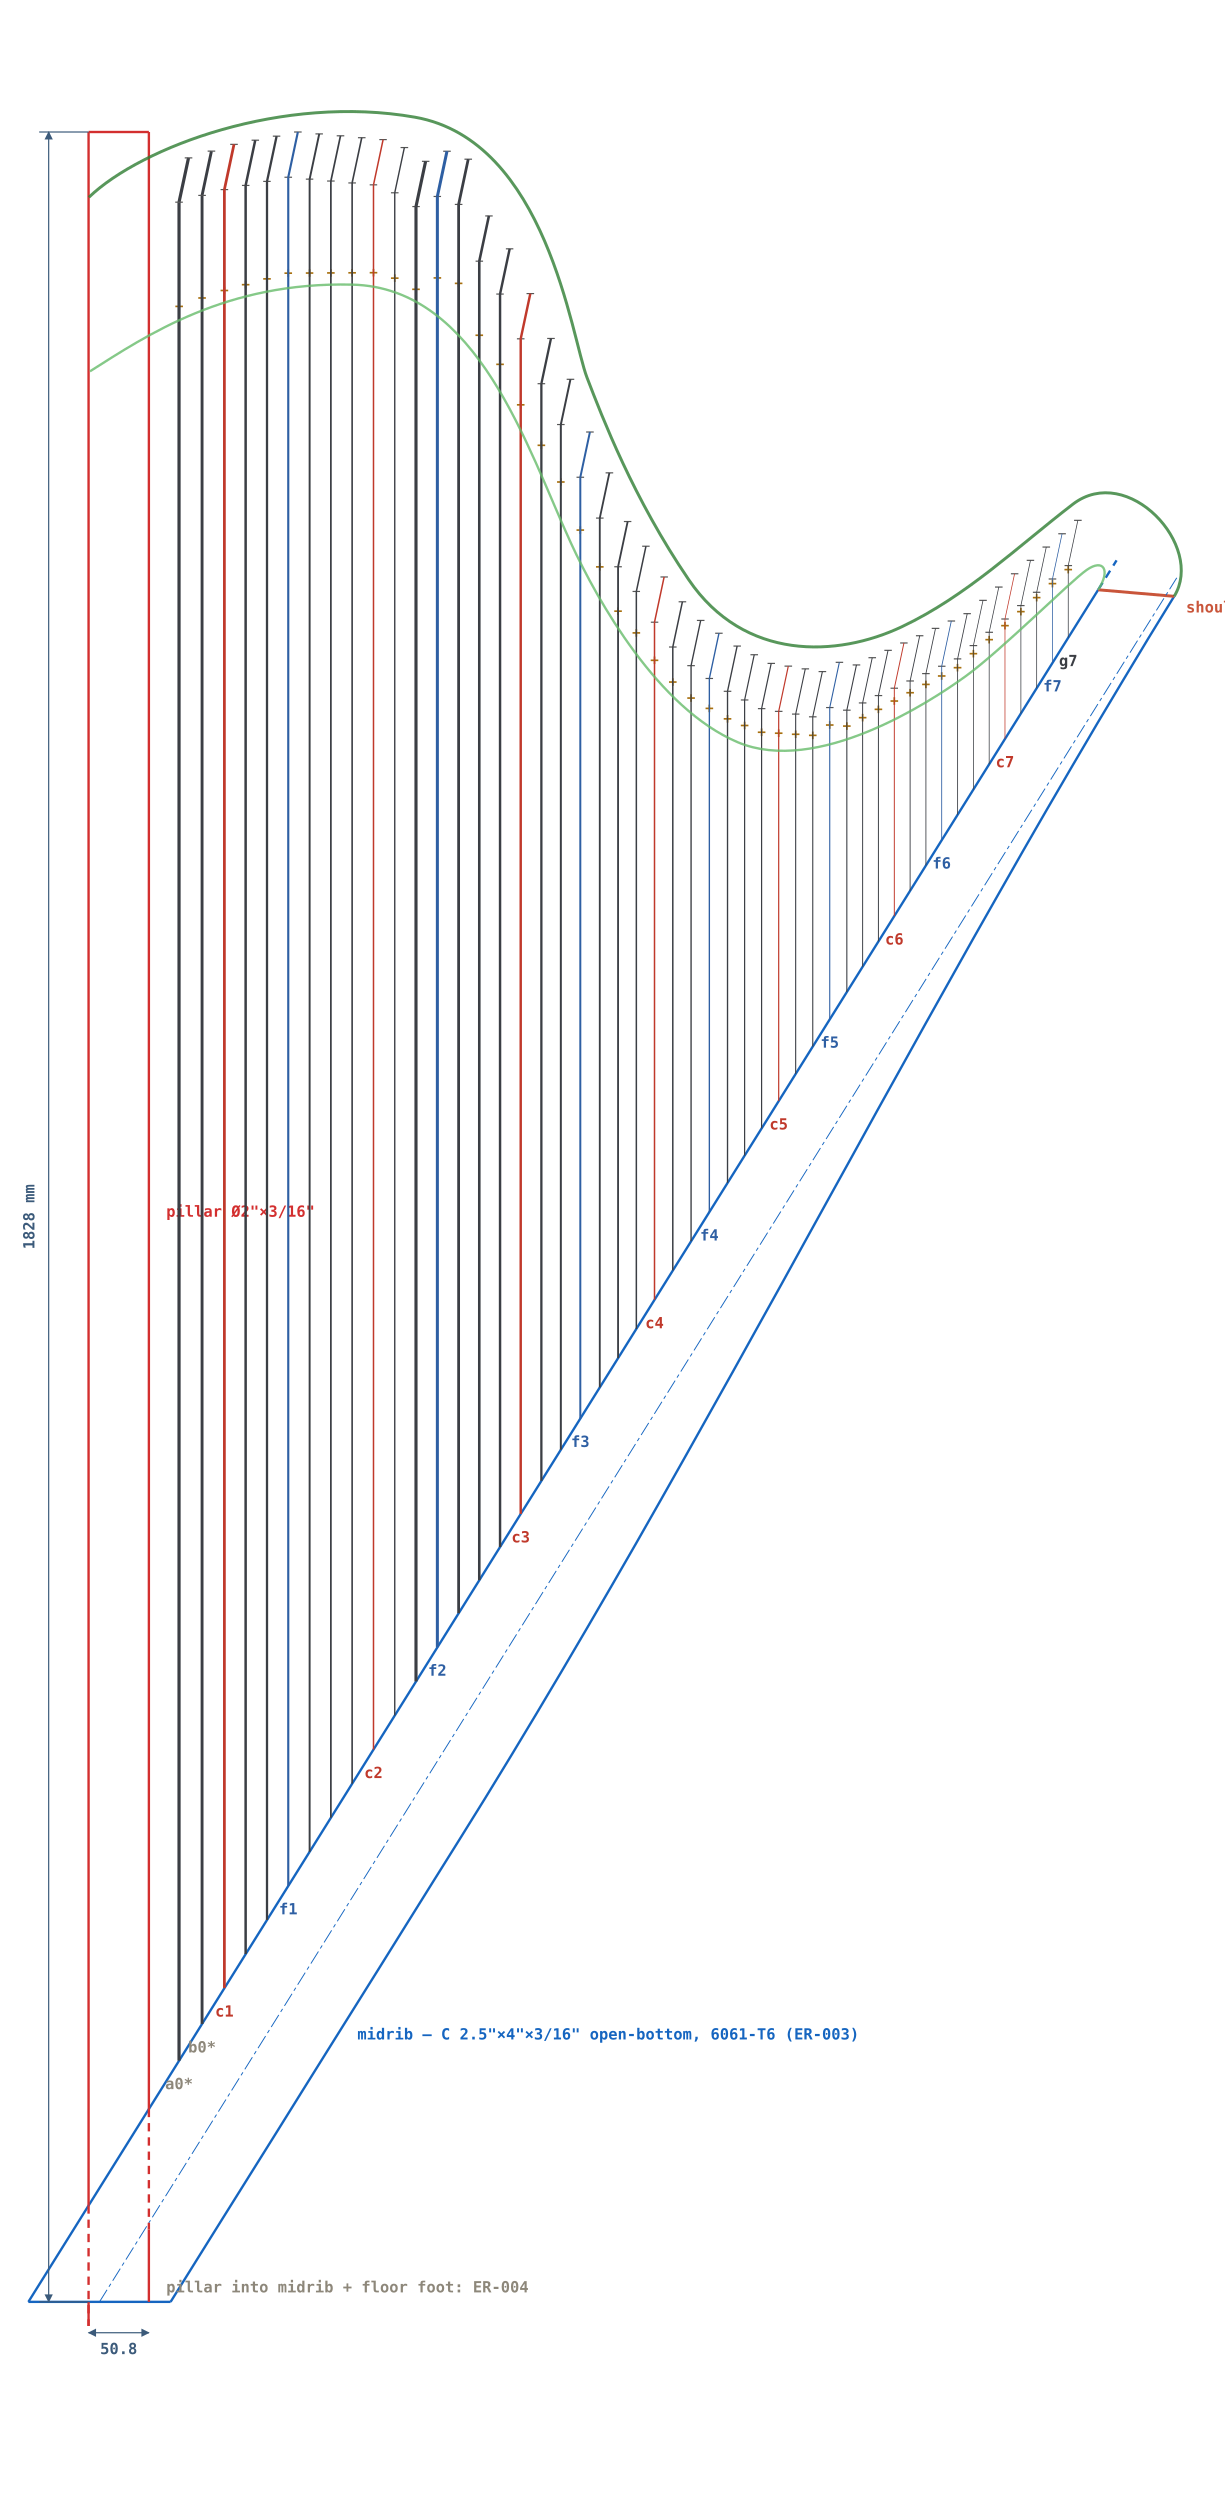
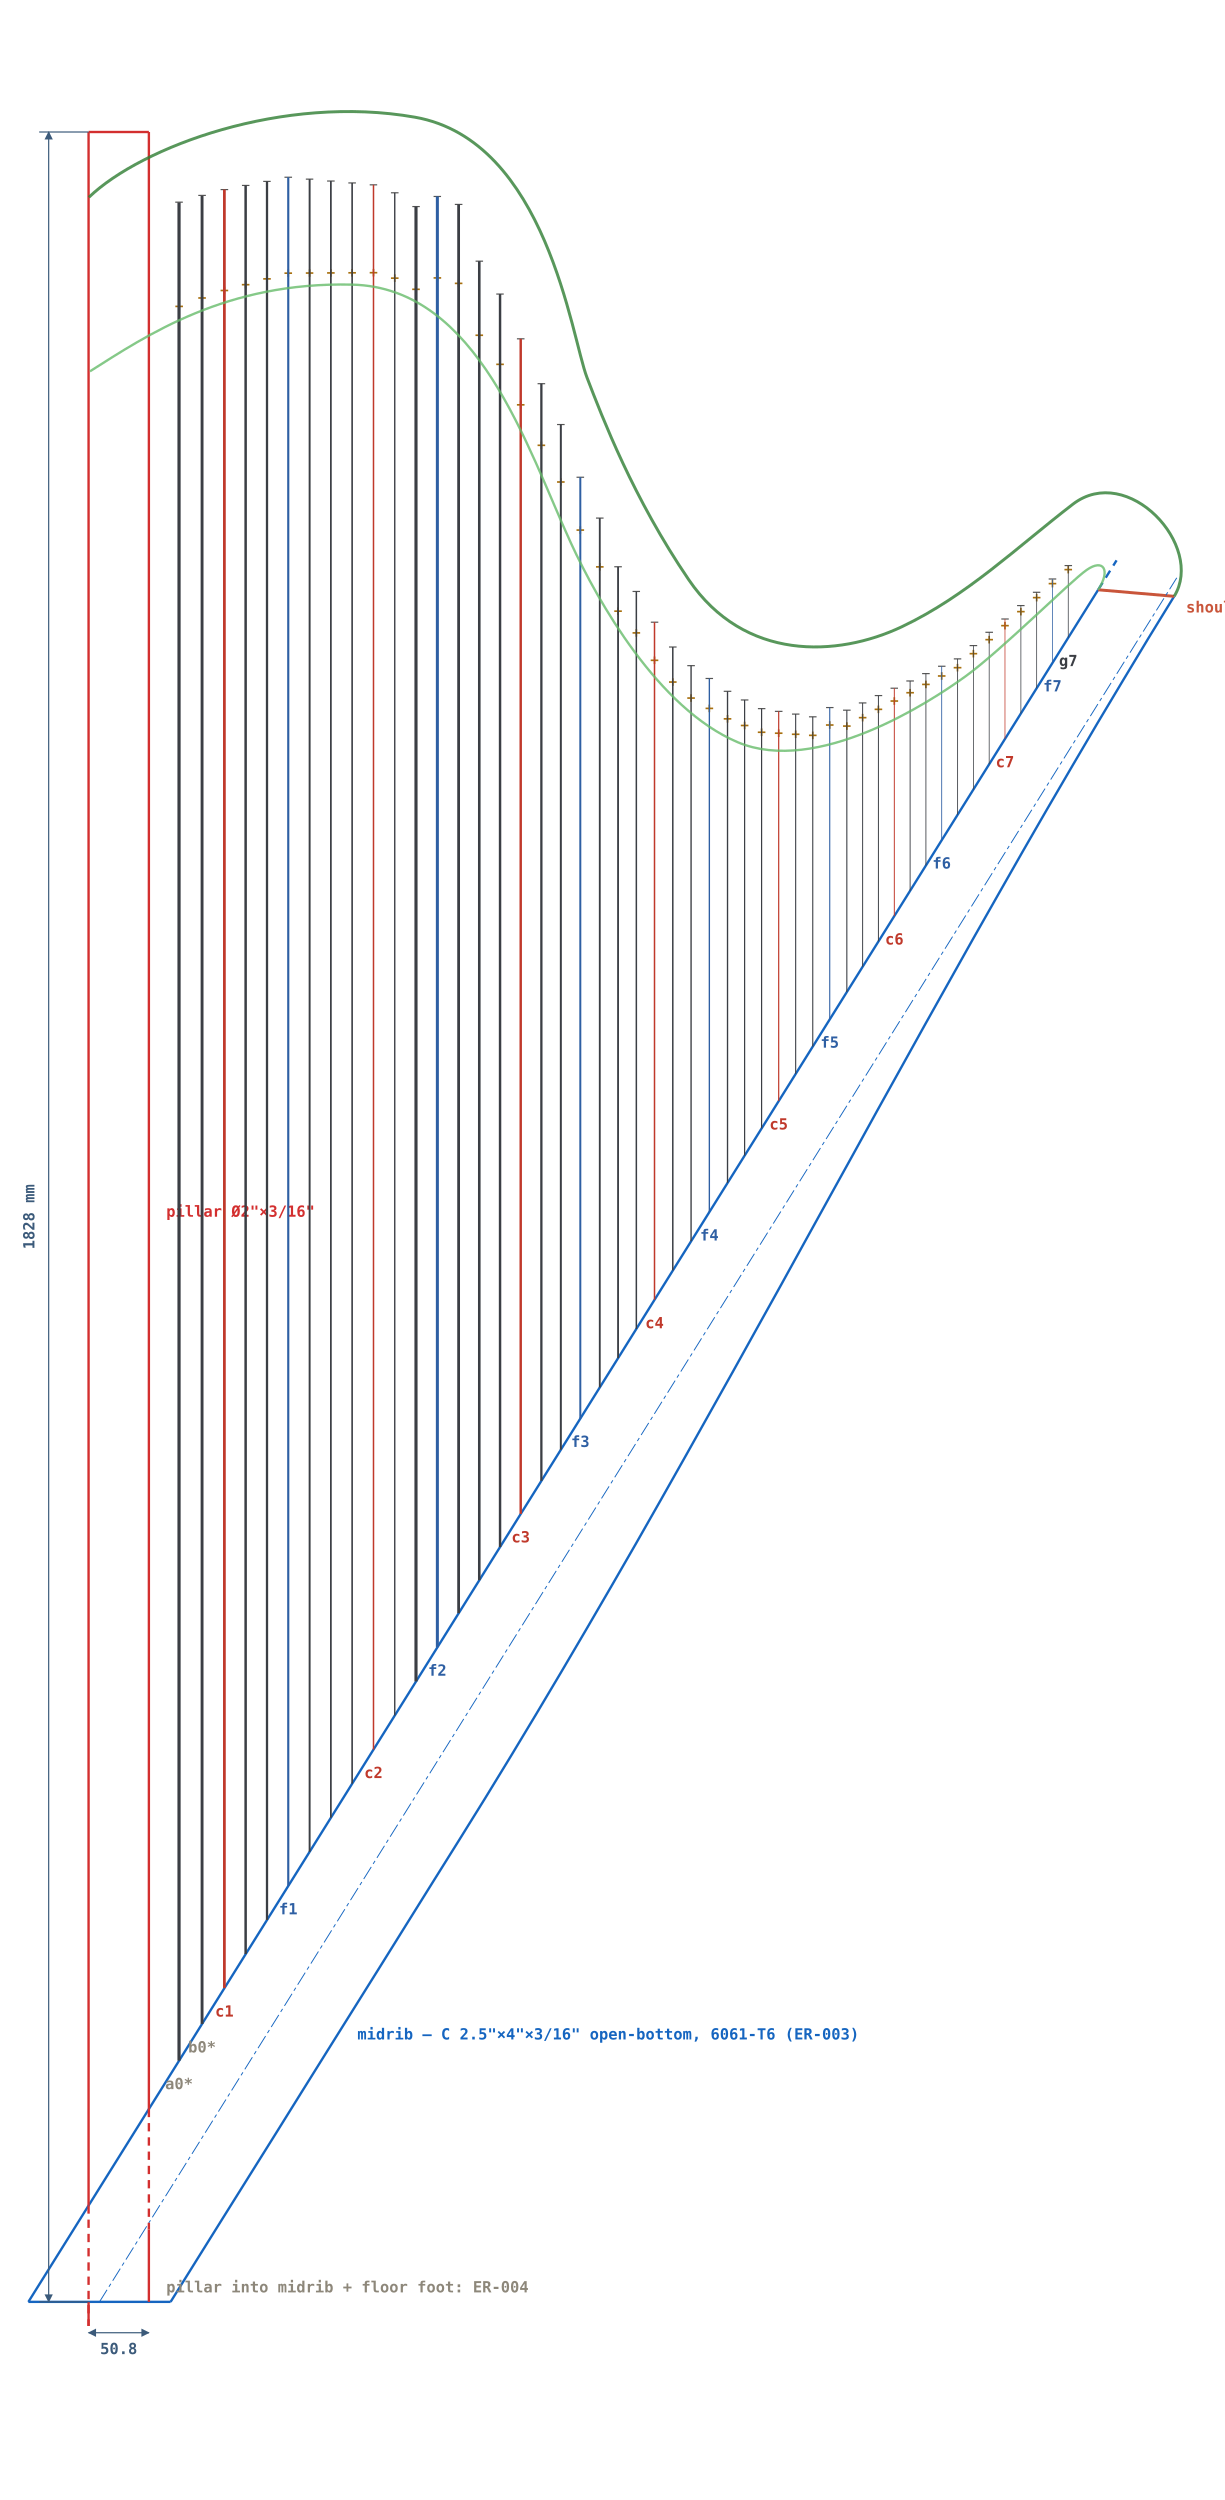
<svg xmlns="http://www.w3.org/2000/svg" width="942mm" height="1924mm" viewBox="65 0 1031 1924">
  <style>.nl{font-size:13px;font-weight:700;font-family:ui-monospace,Menlo,Consolas,monospace}</style>
  <defs>
    <marker id="arr" viewBox="0 0 10 10" refX="9" refY="5" markerWidth="7" markerHeight="7" orient="auto-start-reverse">
      <path d="M0 0 L10 5 L0 10 z" fill="#3b5a7a" />
    </marker>
  </defs>
  <line x1="88.9" y1="1848.0" x2="990.0" y2="405.9" stroke="#1565c0" stroke-width="2" />
  <line x1="990.0" y1="405.9" x2="1005.5" y2="381.1" stroke="#1565c0" stroke-width="2" stroke-dasharray="7 5" />
  <path d="M 208.7 1848.0 L 230.7 1812.7 L 252.8 1777.3 L 274.9 1742.0 L 297.0 1706.7 L 319.0 1671.4 L 341.1 1636.0 L 363.2 1600.7 L 385.3 1565.4 L 407.3 1530.1 L 429.4 1494.7 L 451.5 1459.4 L 473.5 1424.0 L 495.2 1388.5 L 516.7 1352.8 L 538.0 1317.0 L 559.1 1281.1 L 580.1 1245.0 L 600.9 1208.9 L 621.5 1172.7 L 642.0 1136.4 L 662.4 1100.0 L 682.8 1063.6 L 703.0 1027.2 L 723.3 990.7 L 743.4 954.2 L 763.6 917.6 L 783.8 881.1 L 803.9 844.6 L 824.2 808.1 L 844.4 771.7 L 864.8 735.3 L 885.2 698.9 L 905.8 662.6 L 926.4 626.4 L 947.2 590.3 L 968.2 554.3 L 989.3 518.4 L 1010.7 482.6 L 1032.2 446.9 L 1054.0 411.4" fill="none" stroke="#1565c0" stroke-width="2" />
  <line x1="990.0" y1="405.9" x2="1054.0" y2="411.4" stroke="#c9553a" stroke-width="2.5" />
  <text x="1064" y="425" class="nl" fill="#c9553a">shoulder weld</text>
  <text x="1102" y="437" class="nl" fill="#1565c0">shoulder lap: ER-005</text>
  <line x1="88.9" y1="1848.0" x2="208.7" y2="1848.0" stroke="#1565c0" stroke-width="2" />
  <line x1="148.8" y1="1848.0" x2="1056.2" y2="395.8" stroke="#1565c0" stroke-width="0.8" stroke-dasharray="12 3 3 3" />
  <text x="366" y="1627" class="nl" fill="#1565c0">midrib — C 2.5"×4"×3/16" open-bottom, 6061-T6 (ER-003)</text>
  <line x1="139.6" y1="20.3" x2="139.6" y2="1766.7" stroke="#d32f2f" stroke-width="2" />
  <line x1="139.6" y1="1766.7" x2="139.6" y2="1868.3" stroke="#d32f2f" stroke-width="2" stroke-dasharray="7 5" />
  <line x1="139.6" y1="1868.3" x2="139.6" y2="1848.0" stroke="#d32f2f" stroke-width="2" />
  <line x1="190.4" y1="20.3" x2="190.4" y2="1685.4" stroke="#d32f2f" stroke-width="2" />
  <line x1="190.4" y1="1685.4" x2="190.4" y2="1787.0" stroke="#d32f2f" stroke-width="2" stroke-dasharray="7 5" />
  <line x1="190.4" y1="1787.0" x2="190.4" y2="1848.0" stroke="#d32f2f" stroke-width="2" />
  <line x1="139.6" y1="20.3" x2="190.4" y2="20.3" stroke="#d32f2f" stroke-width="2" />
  <text x="205" y="934" class="nl" fill="#d32f2f">pillar Ø2"×3/16"</text>
  <text x="205" y="1840" class="nl" fill="#8d877a">pillar into midrib + floor foot: ER-004</text>
  <g stroke="#3b5a7a" stroke-width="1" fill="none">
    <line x1="106" y1="20.3" x2="106" y2="1848.0" marker-start="url(#arr)" marker-end="url(#arr)" />
    <line x1="98" y1="20.3" x2="139.6" y2="20.3" />
    <line x1="98" y1="1848.0" x2="139.6" y2="1848.0" />
  </g>
  <text x="94" y="934" class="nl" fill="#3b5a7a" text-anchor="middle" transform="rotate(-90 94 934)">1828 mm</text>
  <g stroke="#3b5a7a" stroke-width="1" fill="none">
    <line x1="139.6" y1="1874.0" x2="190.4" y2="1874.0" marker-start="url(#arr)" marker-end="url(#arr)" />
  </g>
  <text x="165" y="1892" class="nl" fill="#3b5a7a" text-anchor="middle">50.8</text>
  <g stroke="#555" stroke-width="1.0" fill="none">
    <line x1="250.8" y1="68.8" x2="257.2" y2="68.8" />
-     <line x1="258.9" y1="30.7" x2="265.3" y2="30.7" />
    <line x1="268.8" y1="65.3" x2="275.1" y2="65.3" />
-     <line x1="276.9" y1="27.2" x2="283.2" y2="27.2" />
    <line x1="286.7" y1="61.9" x2="293.0" y2="61.9" />
-     <line x1="294.8" y1="23.8" x2="301.1" y2="23.8" />
    <line x1="304.6" y1="58.4" x2="311.0" y2="58.4" />
-     <line x1="312.7" y1="20.3" x2="319.1" y2="20.3" />
    <line x1="322.6" y1="60.0" x2="328.9" y2="60.0" />
-     <line x1="330.7" y1="21.9" x2="337.0" y2="21.9" />
    <line x1="340.5" y1="61.6" x2="346.9" y2="61.6" />
-     <line x1="348.6" y1="23.5" x2="355.0" y2="23.5" />
    <line x1="358.4" y1="63.2" x2="364.8" y2="63.2" />
-     <line x1="366.5" y1="25.1" x2="372.9" y2="25.1" />
    <line x1="376.4" y1="64.8" x2="382.7" y2="64.8" />
-     <line x1="384.5" y1="26.7" x2="390.8" y2="26.7" />
    <line x1="394.3" y1="71.5" x2="400.7" y2="71.5" />
-     <line x1="402.4" y1="33.4" x2="408.8" y2="33.4" />
    <line x1="412.3" y1="83.1" x2="418.6" y2="83.1" />
-     <line x1="420.4" y1="45.0" x2="426.7" y2="45.0" />
    <line x1="430.2" y1="74.6" x2="436.5" y2="74.6" />
-     <line x1="438.3" y1="36.5" x2="444.7" y2="36.5" />
    <line x1="448.1" y1="81.3" x2="454.5" y2="81.3" />
-     <line x1="456.2" y1="43.2" x2="462.6" y2="43.2" />
    <line x1="465.6" y1="129.1" x2="471.9" y2="129.1" />
-     <line x1="473.7" y1="91.0" x2="480.0" y2="91.0" />
    <line x1="483.0" y1="156.8" x2="489.3" y2="156.8" />
-     <line x1="491.1" y1="118.7" x2="497.4" y2="118.7" />
    <line x1="500.4" y1="194.5" x2="506.8" y2="194.5" />
-     <line x1="508.5" y1="156.4" x2="514.9" y2="156.4" />
    <line x1="517.8" y1="232.3" x2="524.2" y2="232.3" />
-     <line x1="525.9" y1="194.2" x2="532.3" y2="194.2" />
    <line x1="534.2" y1="266.7" x2="540.6" y2="266.7" />
-     <line x1="542.3" y1="228.6" x2="548.7" y2="228.6" />
    <line x1="550.6" y1="311.1" x2="557.0" y2="311.1" />
-     <line x1="558.7" y1="273.0" x2="565.1" y2="273.0" />
    <line x1="567.0" y1="345.5" x2="573.4" y2="345.5" />
-     <line x1="575.1" y1="307.4" x2="581.5" y2="307.4" />
    <line x1="582.4" y1="386.5" x2="588.8" y2="386.5" />
-     <line x1="590.5" y1="348.4" x2="596.8" y2="348.4" />
    <line x1="597.8" y1="407.3" x2="604.1" y2="407.3" />
-     <line x1="605.9" y1="369.2" x2="612.2" y2="369.2" />
    <line x1="613.2" y1="433.2" x2="619.5" y2="433.2" />
-     <line x1="621.3" y1="395.1" x2="627.6" y2="395.1" />
    <line x1="628.5" y1="454.1" x2="634.9" y2="454.1" />
-     <line x1="636.6" y1="416.0" x2="643.0" y2="416.0" />
    <line x1="643.9" y1="469.8" x2="650.3" y2="469.8" />
-     <line x1="652.0" y1="431.7" x2="658.4" y2="431.7" />
    <line x1="659.3" y1="480.6" x2="665.6" y2="480.6" />
-     <line x1="667.4" y1="442.5" x2="673.7" y2="442.5" />
    <line x1="674.6" y1="491.4" x2="681.0" y2="491.4" />
-     <line x1="682.8" y1="453.3" x2="689.1" y2="453.3" />
    <line x1="689.0" y1="498.7" x2="695.4" y2="498.7" />
-     <line x1="697.1" y1="460.6" x2="703.5" y2="460.6" />
    <line x1="703.4" y1="506.0" x2="709.7" y2="506.0" />
-     <line x1="711.5" y1="467.9" x2="717.8" y2="467.9" />
    <line x1="717.7" y1="508.3" x2="724.1" y2="508.3" />
-     <line x1="725.8" y1="470.2" x2="732.2" y2="470.2" />
    <line x1="732.1" y1="510.6" x2="738.4" y2="510.6" />
-     <line x1="740.2" y1="472.5" x2="746.5" y2="472.5" />
    <line x1="746.4" y1="512.9" x2="752.8" y2="512.9" />
-     <line x1="754.5" y1="474.8" x2="760.9" y2="474.8" />
    <line x1="760.8" y1="505.1" x2="767.1" y2="505.1" />
-     <line x1="768.9" y1="467.0" x2="775.2" y2="467.0" />
    <line x1="775.1" y1="507.3" x2="781.5" y2="507.3" />
-     <line x1="783.2" y1="469.2" x2="789.6" y2="469.2" />
    <line x1="788.4" y1="501.2" x2="794.8" y2="501.2" />
-     <line x1="796.5" y1="463.1" x2="802.9" y2="463.1" />
    <line x1="801.8" y1="495.0" x2="808.1" y2="495.0" />
-     <line x1="809.9" y1="456.9" x2="816.2" y2="456.9" />
    <line x1="815.1" y1="488.8" x2="821.4" y2="488.8" />
-     <line x1="823.2" y1="450.7" x2="829.5" y2="450.7" />
    <line x1="828.4" y1="482.7" x2="834.8" y2="482.7" />
-     <line x1="836.5" y1="444.6" x2="842.8" y2="444.6" />
    <line x1="841.7" y1="476.5" x2="848.1" y2="476.5" />
-     <line x1="849.8" y1="438.4" x2="856.2" y2="438.4" />
    <line x1="855.1" y1="470.3" x2="861.4" y2="470.3" />
-     <line x1="863.2" y1="432.2" x2="869.5" y2="432.2" />
    <line x1="868.4" y1="464.1" x2="874.7" y2="464.1" />
-     <line x1="876.5" y1="426.0" x2="882.8" y2="426.0" />
    <line x1="881.7" y1="452.9" x2="888.1" y2="452.9" />
-     <line x1="889.8" y1="414.8" x2="896.2" y2="414.8" />
    <line x1="895.0" y1="441.7" x2="901.4" y2="441.7" />
-     <line x1="903.1" y1="403.6" x2="909.5" y2="403.6" />
    <line x1="908.4" y1="430.5" x2="914.7" y2="430.5" />
-     <line x1="916.5" y1="392.4" x2="922.8" y2="392.4" />
    <line x1="921.7" y1="419.2" x2="928.0" y2="419.2" />
-     <line x1="929.8" y1="381.1" x2="936.1" y2="381.1" />
    <line x1="935.0" y1="408.0" x2="941.3" y2="408.0" />
-     <line x1="943.1" y1="369.9" x2="949.5" y2="369.9" />
    <line x1="948.3" y1="396.8" x2="954.7" y2="396.8" />
-     <line x1="956.4" y1="358.7" x2="962.8" y2="358.7" />
    <line x1="961.7" y1="385.5" x2="968.0" y2="385.5" />
-     <line x1="969.7" y1="347.4" x2="976.1" y2="347.4" />
-   </g>
-   <line x1="254.0" y1="68.8" x2="262.1" y2="30.7" stroke="#c0392b" stroke-width="2.311" />
-   <line x1="271.9" y1="65.3" x2="280.0" y2="27.2" stroke="#3b3e44" stroke-width="2.108" />
-   <line x1="289.9" y1="61.9" x2="298.0" y2="23.8" stroke="#3b3e44" stroke-width="1.930" />
-   <line x1="307.8" y1="58.4" x2="315.9" y2="20.3" stroke="#2e5fa3" stroke-width="1.803" />
-   <line x1="325.8" y1="60.0" x2="333.9" y2="21.9" stroke="#3b3e44" stroke-width="1.626" />
-   <line x1="343.7" y1="61.6" x2="351.8" y2="23.5" stroke="#3b3e44" stroke-width="1.448" />
-   <line x1="361.6" y1="63.2" x2="369.7" y2="25.1" stroke="#3b3e44" stroke-width="1.372" />
-   <line x1="379.6" y1="64.8" x2="387.7" y2="26.7" stroke="#c0392b" stroke-width="1.270" />
-   <line x1="397.5" y1="71.5" x2="405.6" y2="33.4" stroke="#3b3e44" stroke-width="1.168" />
-   <line x1="415.4" y1="83.1" x2="423.5" y2="45.0" stroke="#3b3e44" stroke-width="2.642" />
-   <line x1="433.4" y1="74.6" x2="441.5" y2="36.5" stroke="#2e5fa3" stroke-width="2.540" />
-   <line x1="451.3" y1="81.3" x2="459.4" y2="43.2" stroke="#3b3e44" stroke-width="2.337" />
-   <line x1="468.7" y1="129.1" x2="476.8" y2="91.0" stroke="#3b3e44" stroke-width="2.184" />
-   <line x1="486.2" y1="156.8" x2="494.3" y2="118.7" stroke="#3b3e44" stroke-width="2.057" />
-   <line x1="503.6" y1="194.5" x2="511.7" y2="156.4" stroke="#c0392b" stroke-width="2.057" />
-   <line x1="521.0" y1="232.3" x2="529.1" y2="194.2" stroke="#3b3e44" stroke-width="1.930" />
-   <line x1="537.4" y1="266.7" x2="545.5" y2="228.6" stroke="#3b3e44" stroke-width="1.676" />
-   <line x1="553.8" y1="311.1" x2="561.9" y2="273.0" stroke="#2e5fa3" stroke-width="1.676" />
-   <line x1="570.2" y1="345.5" x2="578.3" y2="307.4" stroke="#3b3e44" stroke-width="1.549" />
-   <line x1="585.6" y1="386.5" x2="593.7" y2="348.4" stroke="#3b3e44" stroke-width="1.549" />
-   <line x1="601.0" y1="407.3" x2="609.1" y2="369.2" stroke="#3b3e44" stroke-width="1.270" />
-   <line x1="616.3" y1="433.2" x2="624.4" y2="395.1" stroke="#c0392b" stroke-width="1.270" />
-   <line x1="631.7" y1="454.1" x2="639.8" y2="416.0" stroke="#3b3e44" stroke-width="1.270" />
-   <line x1="647.1" y1="469.8" x2="655.2" y2="431.7" stroke="#3b3e44" stroke-width="1.143" />
-   <line x1="662.5" y1="480.6" x2="670.6" y2="442.5" stroke="#2e5fa3" stroke-width="1.143" />
-   <line x1="677.8" y1="491.4" x2="685.9" y2="453.3" stroke="#3b3e44" stroke-width="1.143" />
-   <line x1="692.2" y1="498.7" x2="700.3" y2="460.6" stroke="#3b3e44" stroke-width="1.016" />
-   <line x1="706.5" y1="506.0" x2="714.6" y2="467.9" stroke="#3b3e44" stroke-width="1.016" />
-   <line x1="720.9" y1="508.3" x2="729.0" y2="470.2" stroke="#c0392b" stroke-width="1.016" />
-   <line x1="735.2" y1="510.6" x2="743.3" y2="472.5" stroke="#3b3e44" stroke-width="0.914" />
-   <line x1="749.6" y1="512.9" x2="757.7" y2="474.8" stroke="#3b3e44" stroke-width="0.914" />
-   <line x1="763.9" y1="505.1" x2="772.0" y2="467.0" stroke="#2e5fa3" stroke-width="0.914" />
-   <line x1="778.3" y1="507.3" x2="786.4" y2="469.2" stroke="#3b3e44" stroke-width="0.914" />
-   <line x1="791.6" y1="501.2" x2="799.7" y2="463.1" stroke="#3b3e44" stroke-width="0.813" />
-   <line x1="804.9" y1="495.0" x2="813.0" y2="456.9" stroke="#3b3e44" stroke-width="0.813" />
-   <line x1="818.3" y1="488.8" x2="826.4" y2="450.7" stroke="#c0392b" stroke-width="0.813" />
-   <line x1="831.6" y1="482.7" x2="839.7" y2="444.6" stroke="#3b3e44" stroke-width="0.762" />
-   <line x1="844.9" y1="476.5" x2="853.0" y2="438.4" stroke="#3b3e44" stroke-width="0.711" />
-   <line x1="858.2" y1="470.3" x2="866.3" y2="432.2" stroke="#2e5fa3" stroke-width="0.711" />
-   <line x1="871.6" y1="464.1" x2="879.7" y2="426.0" stroke="#3b3e44" stroke-width="0.711" />
-   <line x1="884.9" y1="452.9" x2="893.0" y2="414.8" stroke="#3b3e44" stroke-width="0.635" />
-   <line x1="898.2" y1="441.7" x2="906.3" y2="403.6" stroke="#3b3e44" stroke-width="0.635" />
-   <line x1="911.5" y1="430.5" x2="919.6" y2="392.4" stroke="#c0392b" stroke-width="0.635" />
-   <line x1="924.9" y1="419.2" x2="933.0" y2="381.1" stroke="#3b3e44" stroke-width="0.635" />
-   <line x1="938.2" y1="408.0" x2="946.3" y2="369.9" stroke="#3b3e44" stroke-width="0.635" />
-   <line x1="951.5" y1="396.8" x2="959.6" y2="358.7" stroke="#2e5fa3" stroke-width="0.635" />
-   <line x1="964.8" y1="385.5" x2="972.9" y2="347.4" stroke="#3b3e44" stroke-width="0.635" />
+   </g>
  <g stroke="#a8700f" stroke-width="1.4">
    <line x1="212.7" y1="167.2" x2="219.1" y2="167.2" />
    <line x1="215.9" y1="164.0" x2="215.9" y2="170.4" />
  </g>
  <g stroke="#a8700f" stroke-width="1.4">
    <line x1="232.0" y1="160.1" x2="238.4" y2="160.1" />
    <line x1="235.2" y1="156.9" x2="235.2" y2="163.3" />
  </g>
  <g stroke="#a8700f" stroke-width="1.4">
    <line x1="250.8" y1="153.8" x2="257.2" y2="153.8" />
    <line x1="254.0" y1="150.6" x2="254.0" y2="157.0" />
  </g>
  <g stroke="#a8700f" stroke-width="1.4">
    <line x1="268.7" y1="148.9" x2="275.1" y2="148.9" />
    <line x1="271.9" y1="145.7" x2="271.9" y2="152.1" />
  </g>
  <g stroke="#a8700f" stroke-width="1.4">
    <line x1="286.7" y1="144.0" x2="293.1" y2="144.0" />
    <line x1="289.9" y1="140.8" x2="289.9" y2="147.2" />
  </g>
  <g stroke="#a8700f" stroke-width="1.4">
    <line x1="304.6" y1="139.2" x2="311.0" y2="139.2" />
    <line x1="307.8" y1="136.0" x2="307.8" y2="142.4" />
  </g>
  <g stroke="#a8700f" stroke-width="1.4">
    <line x1="322.6" y1="139.1" x2="328.9" y2="139.1" />
    <line x1="325.8" y1="135.9" x2="325.8" y2="142.3" />
  </g>
  <g stroke="#a8700f" stroke-width="1.4">
    <line x1="340.5" y1="139.0" x2="346.9" y2="139.0" />
    <line x1="343.7" y1="135.8" x2="343.7" y2="142.2" />
  </g>
  <g stroke="#a8700f" stroke-width="1.4">
    <line x1="358.4" y1="138.9" x2="364.8" y2="138.9" />
    <line x1="361.6" y1="135.7" x2="361.6" y2="142.1" />
  </g>
  <g stroke="#a8700f" stroke-width="1.4">
    <line x1="376.4" y1="138.8" x2="382.8" y2="138.8" />
    <line x1="379.6" y1="135.6" x2="379.6" y2="142.0" />
  </g>
  <g stroke="#a8700f" stroke-width="1.4">
    <line x1="394.3" y1="143.4" x2="400.7" y2="143.4" />
    <line x1="397.5" y1="140.2" x2="397.5" y2="146.6" />
  </g>
  <g stroke="#a8700f" stroke-width="1.4">
    <line x1="412.2" y1="152.8" x2="418.6" y2="152.8" />
    <line x1="415.4" y1="149.6" x2="415.4" y2="156.0" />
  </g>
  <g stroke="#a8700f" stroke-width="1.4">
    <line x1="430.2" y1="143.2" x2="436.6" y2="143.2" />
    <line x1="433.4" y1="140.0" x2="433.4" y2="146.4" />
  </g>
  <g stroke="#a8700f" stroke-width="1.4">
    <line x1="448.1" y1="147.8" x2="454.5" y2="147.8" />
    <line x1="451.3" y1="144.7" x2="451.3" y2="151.0" />
  </g>
  <g stroke="#a8700f" stroke-width="1.4">
    <line x1="465.5" y1="191.5" x2="471.9" y2="191.5" />
    <line x1="468.7" y1="188.3" x2="468.7" y2="194.7" />
  </g>
  <g stroke="#a8700f" stroke-width="1.4">
    <line x1="483.0" y1="216.0" x2="489.4" y2="216.0" />
    <line x1="486.2" y1="212.8" x2="486.2" y2="219.2" />
  </g>
  <g stroke="#a8700f" stroke-width="1.4">
    <line x1="500.4" y1="250.1" x2="506.8" y2="250.1" />
    <line x1="503.6" y1="246.9" x2="503.6" y2="253.3" />
  </g>
  <g stroke="#a8700f" stroke-width="1.4">
    <line x1="517.8" y1="284.2" x2="524.2" y2="284.2" />
    <line x1="521.0" y1="281.0" x2="521.0" y2="287.4" />
  </g>
  <g stroke="#a8700f" stroke-width="1.4">
    <line x1="534.2" y1="315.1" x2="540.6" y2="315.1" />
    <line x1="537.4" y1="311.9" x2="537.4" y2="318.3" />
  </g>
  <g stroke="#a8700f" stroke-width="1.4">
    <line x1="550.6" y1="355.6" x2="557.0" y2="355.6" />
    <line x1="553.8" y1="352.4" x2="553.8" y2="358.8" />
  </g>
  <g stroke="#a8700f" stroke-width="1.4">
    <line x1="567.0" y1="386.6" x2="573.4" y2="386.6" />
    <line x1="570.2" y1="383.4" x2="570.2" y2="389.8" />
  </g>
  <g stroke="#a8700f" stroke-width="1.4">
    <line x1="582.4" y1="423.9" x2="588.8" y2="423.9" />
    <line x1="585.6" y1="420.7" x2="585.6" y2="427.1" />
  </g>
  <g stroke="#a8700f" stroke-width="1.4">
    <line x1="597.8" y1="442.2" x2="604.2" y2="442.2" />
    <line x1="601.0" y1="439.0" x2="601.0" y2="445.4" />
  </g>
  <g stroke="#a8700f" stroke-width="1.4">
    <line x1="613.1" y1="465.3" x2="619.5" y2="465.3" />
    <line x1="616.3" y1="462.1" x2="616.3" y2="468.5" />
  </g>
  <g stroke="#a8700f" stroke-width="1.4">
    <line x1="628.5" y1="483.6" x2="634.9" y2="483.6" />
    <line x1="631.7" y1="480.4" x2="631.7" y2="486.8" />
  </g>
  <g stroke="#a8700f" stroke-width="1.4">
    <line x1="643.9" y1="497.1" x2="650.3" y2="497.1" />
    <line x1="647.1" y1="493.9" x2="647.1" y2="500.3" />
  </g>
  <g stroke="#a8700f" stroke-width="1.4">
    <line x1="659.3" y1="505.8" x2="665.7" y2="505.8" />
    <line x1="662.5" y1="502.6" x2="662.5" y2="509.0" />
  </g>
  <g stroke="#a8700f" stroke-width="1.4">
    <line x1="674.6" y1="514.6" x2="681.0" y2="514.6" />
    <line x1="677.8" y1="511.4" x2="677.8" y2="517.8" />
  </g>
  <g stroke="#a8700f" stroke-width="1.4">
    <line x1="689.0" y1="520.2" x2="695.4" y2="520.2" />
    <line x1="692.2" y1="517.0" x2="692.2" y2="523.4" />
  </g>
  <g stroke="#a8700f" stroke-width="1.4">
    <line x1="703.3" y1="525.9" x2="709.7" y2="525.9" />
    <line x1="706.5" y1="522.7" x2="706.5" y2="529.1" />
  </g>
  <g stroke="#a8700f" stroke-width="1.4">
    <line x1="717.7" y1="526.7" x2="724.1" y2="526.7" />
    <line x1="720.9" y1="523.5" x2="720.9" y2="529.9" />
  </g>
  <g stroke="#a8700f" stroke-width="1.4">
    <line x1="732.0" y1="527.6" x2="738.4" y2="527.6" />
    <line x1="735.2" y1="524.4" x2="735.2" y2="530.8" />
  </g>
  <g stroke="#a8700f" stroke-width="1.4">
    <line x1="746.4" y1="528.5" x2="752.8" y2="528.5" />
    <line x1="749.6" y1="525.3" x2="749.6" y2="531.7" />
  </g>
  <g stroke="#a8700f" stroke-width="1.4">
    <line x1="760.7" y1="519.8" x2="767.1" y2="519.8" />
    <line x1="763.9" y1="516.6" x2="763.9" y2="523.0" />
  </g>
  <g stroke="#a8700f" stroke-width="1.4">
    <line x1="775.1" y1="520.7" x2="781.5" y2="520.7" />
    <line x1="778.3" y1="517.5" x2="778.3" y2="523.9" />
  </g>
  <g stroke="#a8700f" stroke-width="1.4">
    <line x1="788.4" y1="513.6" x2="794.8" y2="513.6" />
    <line x1="791.6" y1="510.4" x2="791.6" y2="516.8" />
  </g>
  <g stroke="#a8700f" stroke-width="1.4">
    <line x1="801.7" y1="506.6" x2="808.1" y2="506.6" />
    <line x1="804.9" y1="503.4" x2="804.9" y2="509.8" />
  </g>
  <g stroke="#a8700f" stroke-width="1.4">
    <line x1="815.1" y1="499.6" x2="821.5" y2="499.6" />
    <line x1="818.3" y1="496.4" x2="818.3" y2="502.8" />
  </g>
  <g stroke="#a8700f" stroke-width="1.4">
    <line x1="828.4" y1="492.6" x2="834.8" y2="492.6" />
    <line x1="831.6" y1="489.4" x2="831.6" y2="495.8" />
  </g>
  <g stroke="#a8700f" stroke-width="1.4">
    <line x1="841.7" y1="485.6" x2="848.1" y2="485.6" />
    <line x1="844.9" y1="482.4" x2="844.9" y2="488.8" />
  </g>
  <g stroke="#a8700f" stroke-width="1.4">
    <line x1="855.0" y1="478.5" x2="861.4" y2="478.5" />
    <line x1="858.2" y1="475.3" x2="858.2" y2="481.7" />
  </g>
  <g stroke="#a8700f" stroke-width="1.4">
    <line x1="868.3" y1="471.5" x2="874.8" y2="471.5" />
    <line x1="871.5" y1="468.3" x2="871.5" y2="474.7" />
  </g>
  <g stroke="#a8700f" stroke-width="1.4">
    <line x1="881.7" y1="459.7" x2="888.1" y2="459.7" />
    <line x1="884.9" y1="456.5" x2="884.9" y2="462.9" />
  </g>
  <g stroke="#a8700f" stroke-width="1.4">
    <line x1="895.0" y1="447.9" x2="901.4" y2="447.9" />
    <line x1="898.2" y1="444.7" x2="898.2" y2="451.1" />
  </g>
  <g stroke="#a8700f" stroke-width="1.4">
    <line x1="908.3" y1="436.1" x2="914.7" y2="436.1" />
    <line x1="911.5" y1="432.9" x2="911.5" y2="439.3" />
  </g>
  <g stroke="#a8700f" stroke-width="1.4">
    <line x1="921.7" y1="424.3" x2="928.1" y2="424.3" />
    <line x1="924.9" y1="421.1" x2="924.9" y2="427.5" />
  </g>
  <g stroke="#a8700f" stroke-width="1.4">
    <line x1="935.0" y1="412.5" x2="941.4" y2="412.5" />
    <line x1="938.2" y1="409.3" x2="938.2" y2="415.7" />
  </g>
  <g stroke="#a8700f" stroke-width="1.4">
    <line x1="948.3" y1="400.7" x2="954.7" y2="400.7" />
    <line x1="951.5" y1="397.5" x2="951.5" y2="403.9" />
  </g>
  <g stroke="#a8700f" stroke-width="1.4">
    <line x1="961.6" y1="388.9" x2="968.0" y2="388.9" />
    <line x1="964.8" y1="385.8" x2="964.8" y2="392.1" />
  </g>
  <line x1="964.8" y1="446.2" x2="964.8" y2="385.5" stroke="#3b3e44" stroke-width="0.635" />
  <text x="964.8" y="470.2" class="nl" fill="#3b3e44" text-anchor="middle">g7</text>
  <line x1="951.5" y1="467.5" x2="951.5" y2="396.8" stroke="#2e5fa3" stroke-width="0.635" />
  <text x="951.5" y="491.5" class="nl" fill="#2e5fa3" text-anchor="middle">f7</text>
  <line x1="938.2" y1="488.8" x2="938.2" y2="408.0" stroke="#3b3e44" stroke-width="0.635" />
  <line x1="924.9" y1="510.1" x2="924.9" y2="419.2" stroke="#3b3e44" stroke-width="0.635" />
  <line x1="911.5" y1="531.4" x2="911.5" y2="430.5" stroke="#c0392b" stroke-width="0.635" />
  <text x="911.5" y="555.4" class="nl" fill="#c0392b" text-anchor="middle">c7</text>
  <line x1="898.2" y1="552.8" x2="898.2" y2="441.7" stroke="#3b3e44" stroke-width="0.635" />
  <line x1="884.9" y1="574.1" x2="884.9" y2="452.9" stroke="#3b3e44" stroke-width="0.635" />
  <line x1="871.6" y1="595.4" x2="871.6" y2="464.1" stroke="#3b3e44" stroke-width="0.711" />
  <line x1="858.2" y1="616.7" x2="858.2" y2="470.3" stroke="#2e5fa3" stroke-width="0.711" />
  <text x="858.2" y="640.7" class="nl" fill="#2e5fa3" text-anchor="middle">f6</text>
  <line x1="844.9" y1="638.1" x2="844.9" y2="476.5" stroke="#3b3e44" stroke-width="0.711" />
  <line x1="831.6" y1="659.4" x2="831.6" y2="482.7" stroke="#3b3e44" stroke-width="0.762" />
  <line x1="818.3" y1="680.7" x2="818.3" y2="488.8" stroke="#c0392b" stroke-width="0.813" />
  <text x="818.3" y="704.7" class="nl" fill="#c0392b" text-anchor="middle">c6</text>
  <line x1="804.9" y1="702.0" x2="804.9" y2="495.0" stroke="#3b3e44" stroke-width="0.813" />
  <line x1="791.6" y1="723.4" x2="791.6" y2="501.2" stroke="#3b3e44" stroke-width="0.813" />
  <line x1="778.3" y1="744.7" x2="778.3" y2="507.3" stroke="#3b3e44" stroke-width="0.914" />
  <line x1="763.9" y1="767.6" x2="763.9" y2="505.1" stroke="#2e5fa3" stroke-width="0.914" />
  <text x="763.9" y="791.6" class="nl" fill="#2e5fa3" text-anchor="middle">f5</text>
  <line x1="749.6" y1="790.6" x2="749.6" y2="512.9" stroke="#3b3e44" stroke-width="0.914" />
  <line x1="735.2" y1="813.6" x2="735.2" y2="510.6" stroke="#3b3e44" stroke-width="0.914" />
  <line x1="720.9" y1="836.5" x2="720.9" y2="508.3" stroke="#c0392b" stroke-width="1.016" />
  <text x="720.9" y="860.5" class="nl" fill="#c0392b" text-anchor="middle">c5</text>
  <line x1="706.5" y1="859.5" x2="706.5" y2="506.0" stroke="#3b3e44" stroke-width="1.016" />
  <line x1="692.2" y1="882.5" x2="692.2" y2="498.7" stroke="#3b3e44" stroke-width="1.016" />
  <line x1="677.8" y1="905.4" x2="677.8" y2="491.4" stroke="#3b3e44" stroke-width="1.143" />
  <line x1="662.5" y1="930.0" x2="662.5" y2="480.6" stroke="#2e5fa3" stroke-width="1.143" />
  <text x="662.5" y="954.0" class="nl" fill="#2e5fa3" text-anchor="middle">f4</text>
  <line x1="647.1" y1="954.6" x2="647.1" y2="469.8" stroke="#3b3e44" stroke-width="1.143" />
  <line x1="631.7" y1="979.2" x2="631.7" y2="454.1" stroke="#3b3e44" stroke-width="1.270" />
  <line x1="616.3" y1="1003.9" x2="616.3" y2="433.2" stroke="#c0392b" stroke-width="1.270" />
  <text x="616.3" y="1027.9" class="nl" fill="#c0392b" text-anchor="middle">c4</text>
  <line x1="601.0" y1="1028.5" x2="601.0" y2="407.3" stroke="#3b3e44" stroke-width="1.270" />
  <line x1="585.6" y1="1053.1" x2="585.6" y2="386.5" stroke="#3b3e44" stroke-width="1.549" />
  <line x1="570.2" y1="1077.7" x2="570.2" y2="345.5" stroke="#3b3e44" stroke-width="1.549" />
  <line x1="553.8" y1="1103.9" x2="553.8" y2="311.1" stroke="#2e5fa3" stroke-width="1.676" />
  <text x="553.8" y="1127.9" class="nl" fill="#2e5fa3" text-anchor="middle">f3</text>
  <line x1="537.4" y1="1130.2" x2="537.4" y2="266.7" stroke="#3b3e44" stroke-width="1.676" />
  <line x1="521.0" y1="1156.4" x2="521.0" y2="232.3" stroke="#3b3e44" stroke-width="1.930" />
  <line x1="503.6" y1="1184.3" x2="503.6" y2="194.5" stroke="#c0392b" stroke-width="2.057" />
  <text x="503.6" y="1208.3" class="nl" fill="#c0392b" text-anchor="middle">c3</text>
  <line x1="486.2" y1="1212.2" x2="486.2" y2="156.8" stroke="#3b3e44" stroke-width="2.057" />
  <line x1="468.7" y1="1240.1" x2="468.7" y2="129.1" stroke="#3b3e44" stroke-width="2.184" />
  <line x1="451.3" y1="1267.9" x2="451.3" y2="81.3" stroke="#3b3e44" stroke-width="2.337" />
  <line x1="433.4" y1="1296.6" x2="433.4" y2="74.6" stroke="#2e5fa3" stroke-width="2.540" />
  <text x="433.4" y="1320.6" class="nl" fill="#2e5fa3" text-anchor="middle">f2</text>
  <line x1="415.4" y1="1325.4" x2="415.4" y2="83.1" stroke="#3b3e44" stroke-width="2.642" />
  <line x1="397.5" y1="1354.1" x2="397.5" y2="71.5" stroke="#3b3e44" stroke-width="1.168" />
  <line x1="379.6" y1="1382.8" x2="379.6" y2="64.8" stroke="#c0392b" stroke-width="1.270" />
  <text x="379.6" y="1406.8" class="nl" fill="#c0392b" text-anchor="middle">c2</text>
  <line x1="361.6" y1="1411.5" x2="361.6" y2="63.2" stroke="#3b3e44" stroke-width="1.372" />
  <line x1="343.7" y1="1440.2" x2="343.7" y2="61.6" stroke="#3b3e44" stroke-width="1.448" />
  <line x1="325.8" y1="1468.9" x2="325.8" y2="60.0" stroke="#3b3e44" stroke-width="1.626" />
  <line x1="307.8" y1="1497.6" x2="307.8" y2="58.4" stroke="#2e5fa3" stroke-width="1.803" />
  <text x="307.8" y="1521.6" class="nl" fill="#2e5fa3" text-anchor="middle">f1</text>
  <line x1="289.9" y1="1526.3" x2="289.9" y2="61.9" stroke="#3b3e44" stroke-width="1.930" />
  <line x1="271.9" y1="1555.0" x2="271.9" y2="65.3" stroke="#3b3e44" stroke-width="2.108" />
  <line x1="254.0" y1="1583.7" x2="254.0" y2="68.8" stroke="#c0392b" stroke-width="2.311" />
  <text x="254.0" y="1607.7" class="nl" fill="#c0392b" text-anchor="middle">c1</text>
  <line x1="235.2" y1="1613.9" x2="235.2" y2="73.7" stroke="#3b3e44" stroke-width="2.426" />
-   <line x1="235.2" y1="73.7" x2="243.1" y2="36.4" stroke="#3b3e44" stroke-width="2.426" />
  <g stroke="#555" stroke-width="1.0">
    <line x1="232.0" y1="73.7" x2="238.4" y2="73.7" />
-     <line x1="239.9" y1="36.4" x2="246.3" y2="36.4" />
  </g>
  <text x="235.2" y="1637.9" class="nl" fill="#8d877a" text-anchor="middle">b0*</text>
  <line x1="215.8" y1="1644.8" x2="215.8" y2="79.4" stroke="#3b3e44" stroke-width="2.692" />
-   <line x1="215.8" y1="79.4" x2="223.8" y2="42.1" stroke="#3b3e44" stroke-width="2.692" />
  <g stroke="#555" stroke-width="1.0">
    <line x1="212.6" y1="79.4" x2="219.0" y2="79.4" />
-     <line x1="220.6" y1="42.1" x2="227.0" y2="42.1" />
  </g>
  <text x="215.8" y="1668.8" class="nl" fill="#8d877a" text-anchor="middle">a0*</text>
  <path d="M 139.808,75.339 C 184.224,32.668 303.567,-11.742 414.53,7.834 c 110.964,19.575 131.836,185.278 144.901,219.289 13.065,34.011 38.941,101.512 85.677,170.265 46.735,68.753 124.976,65.494 179.554,39.626 54.579,-25.867 97.842,-67.705 143.982,-103.167 46.141,-35.461 111.569,35.006 85.367,77.591" fill="none" stroke="#2e7d32" stroke-width="2.5" opacity="0.8" />
  <path d="M 140.746,221.895 C 189.1,191.257 255.519,146.357 361.597,148.854 c 106.079,2.498 147.161,137.086 184.418,217.931 22.631,49.107 73.529,139.181 140.251,167.462 66.723,28.282 161.616,-33.431 192.007,-55.46 30.391,-22.029 87.845,-79.643 102.01,-89.574 14.165,-9.931 20.501,-0.008 9.743,16.66" fill="none" stroke="#66bb6a" stroke-width="2.0" opacity="0.8" />
</svg>
